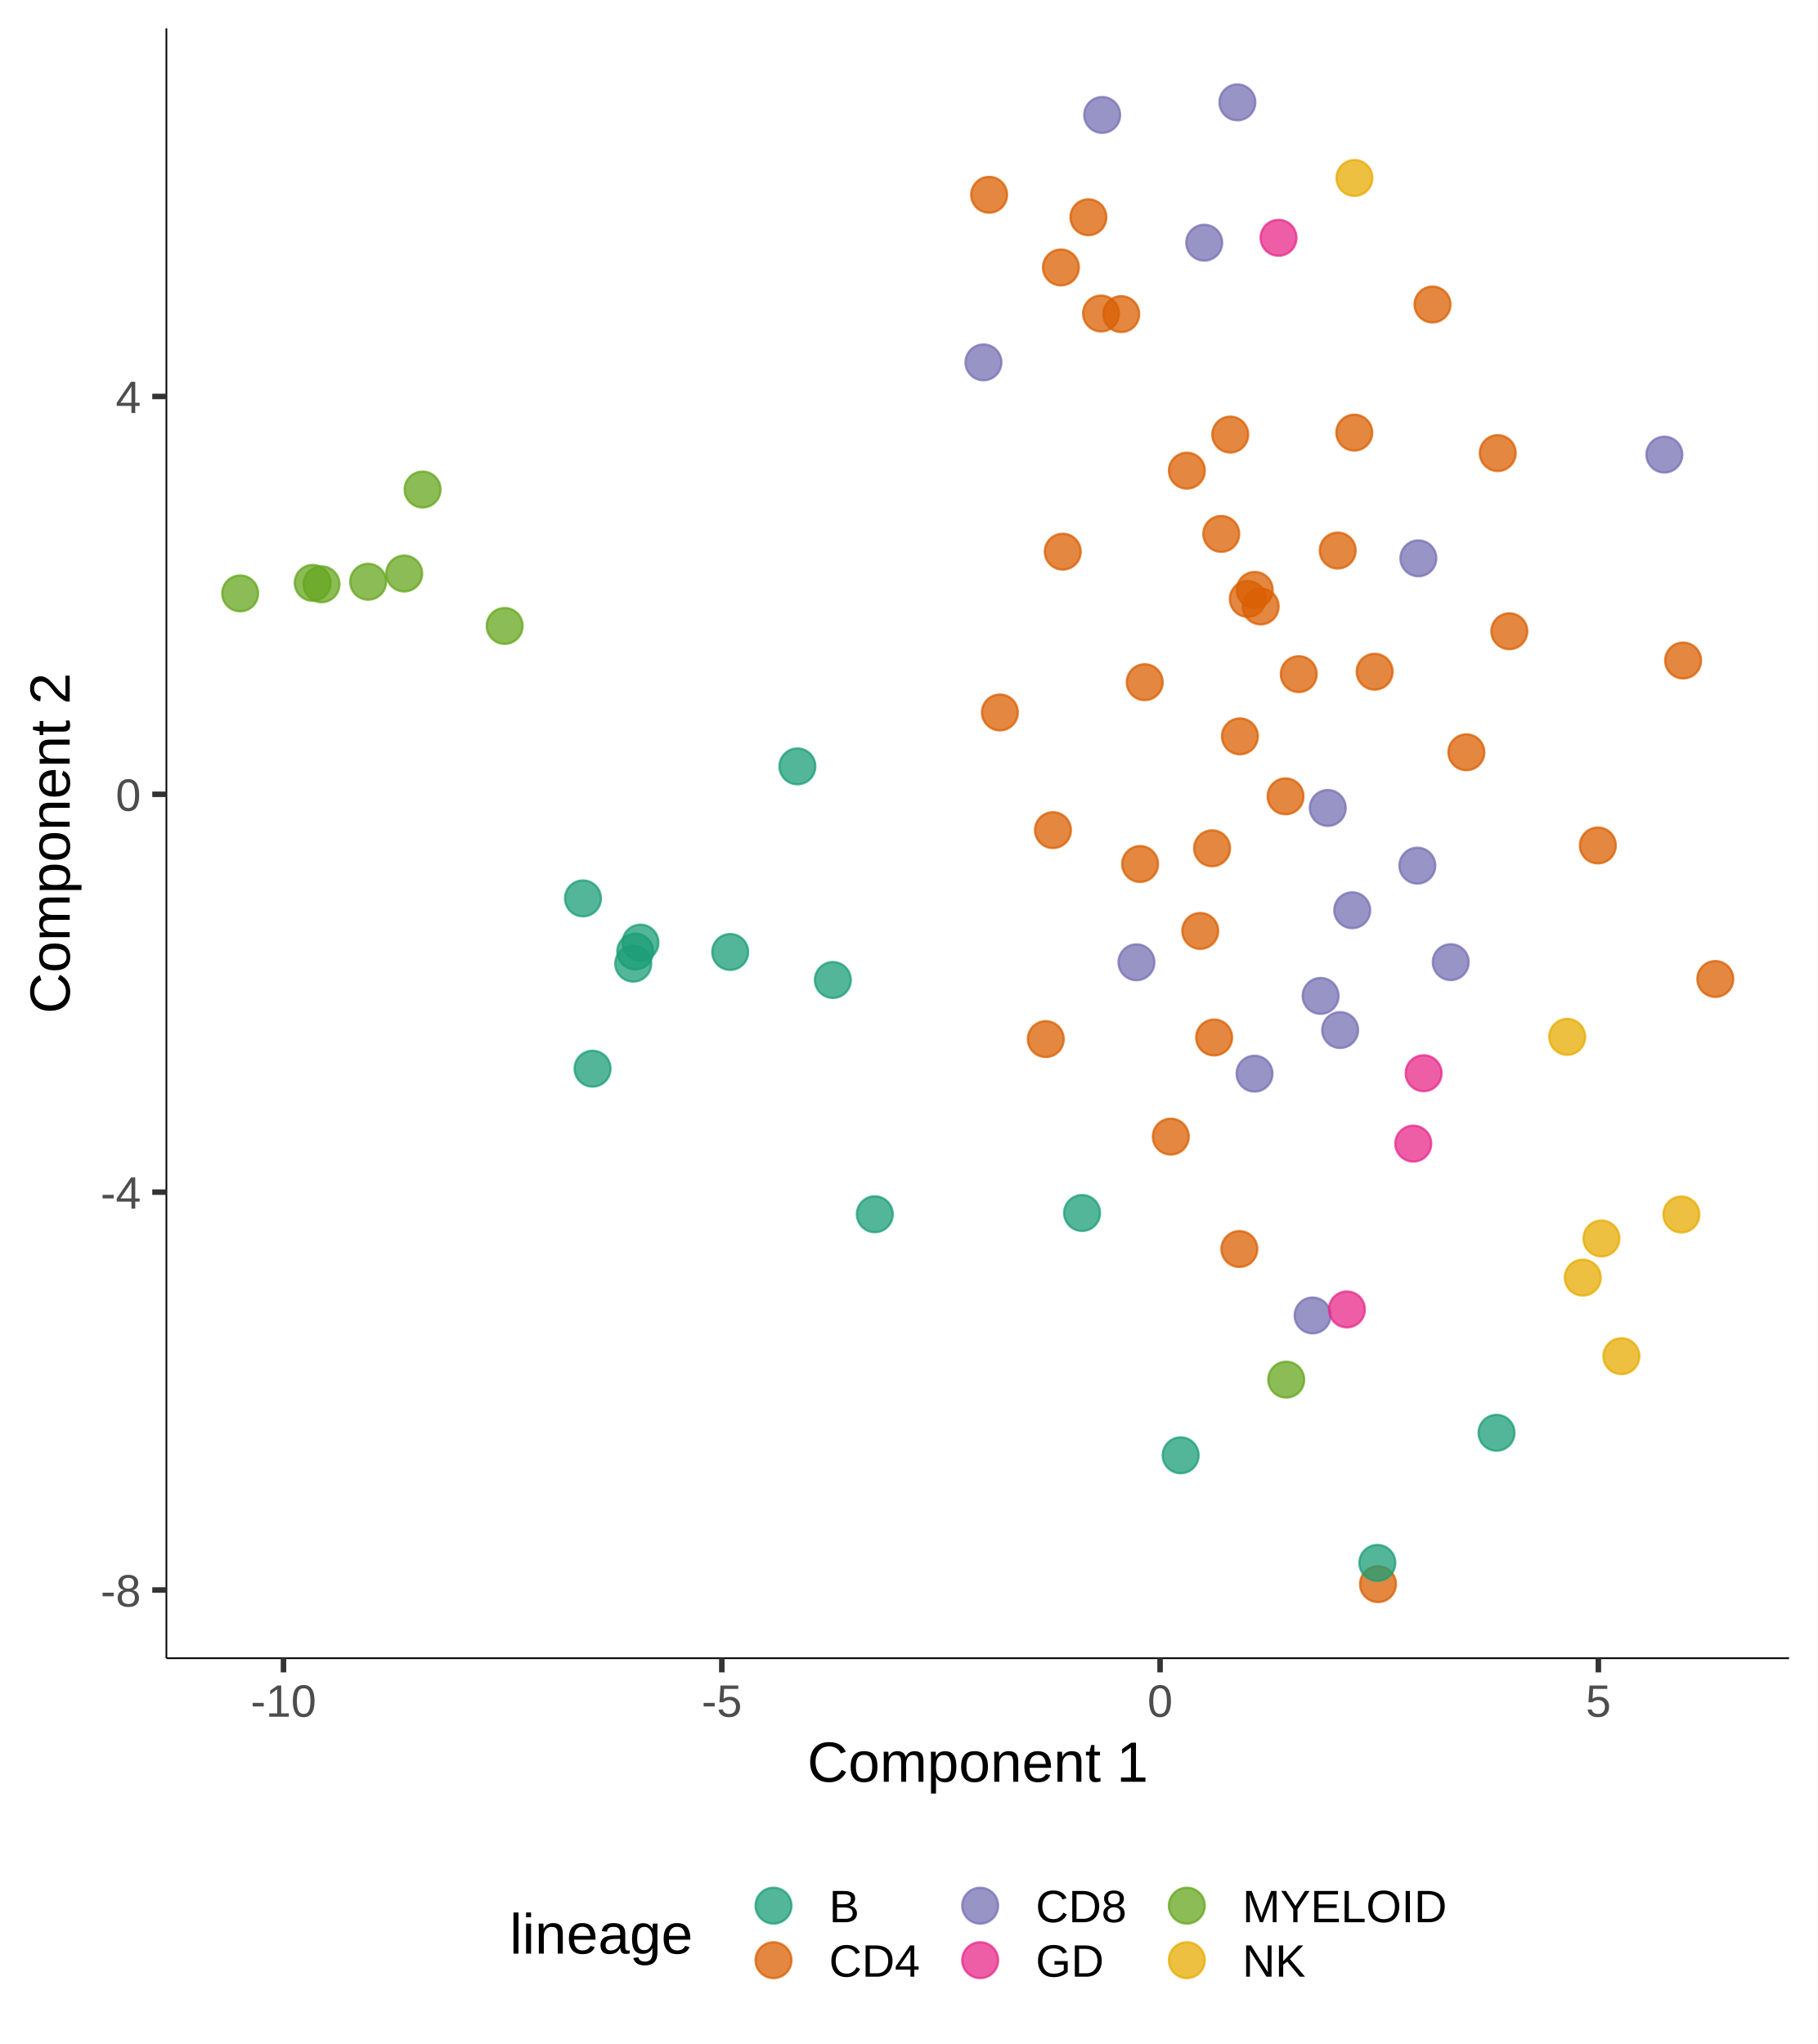
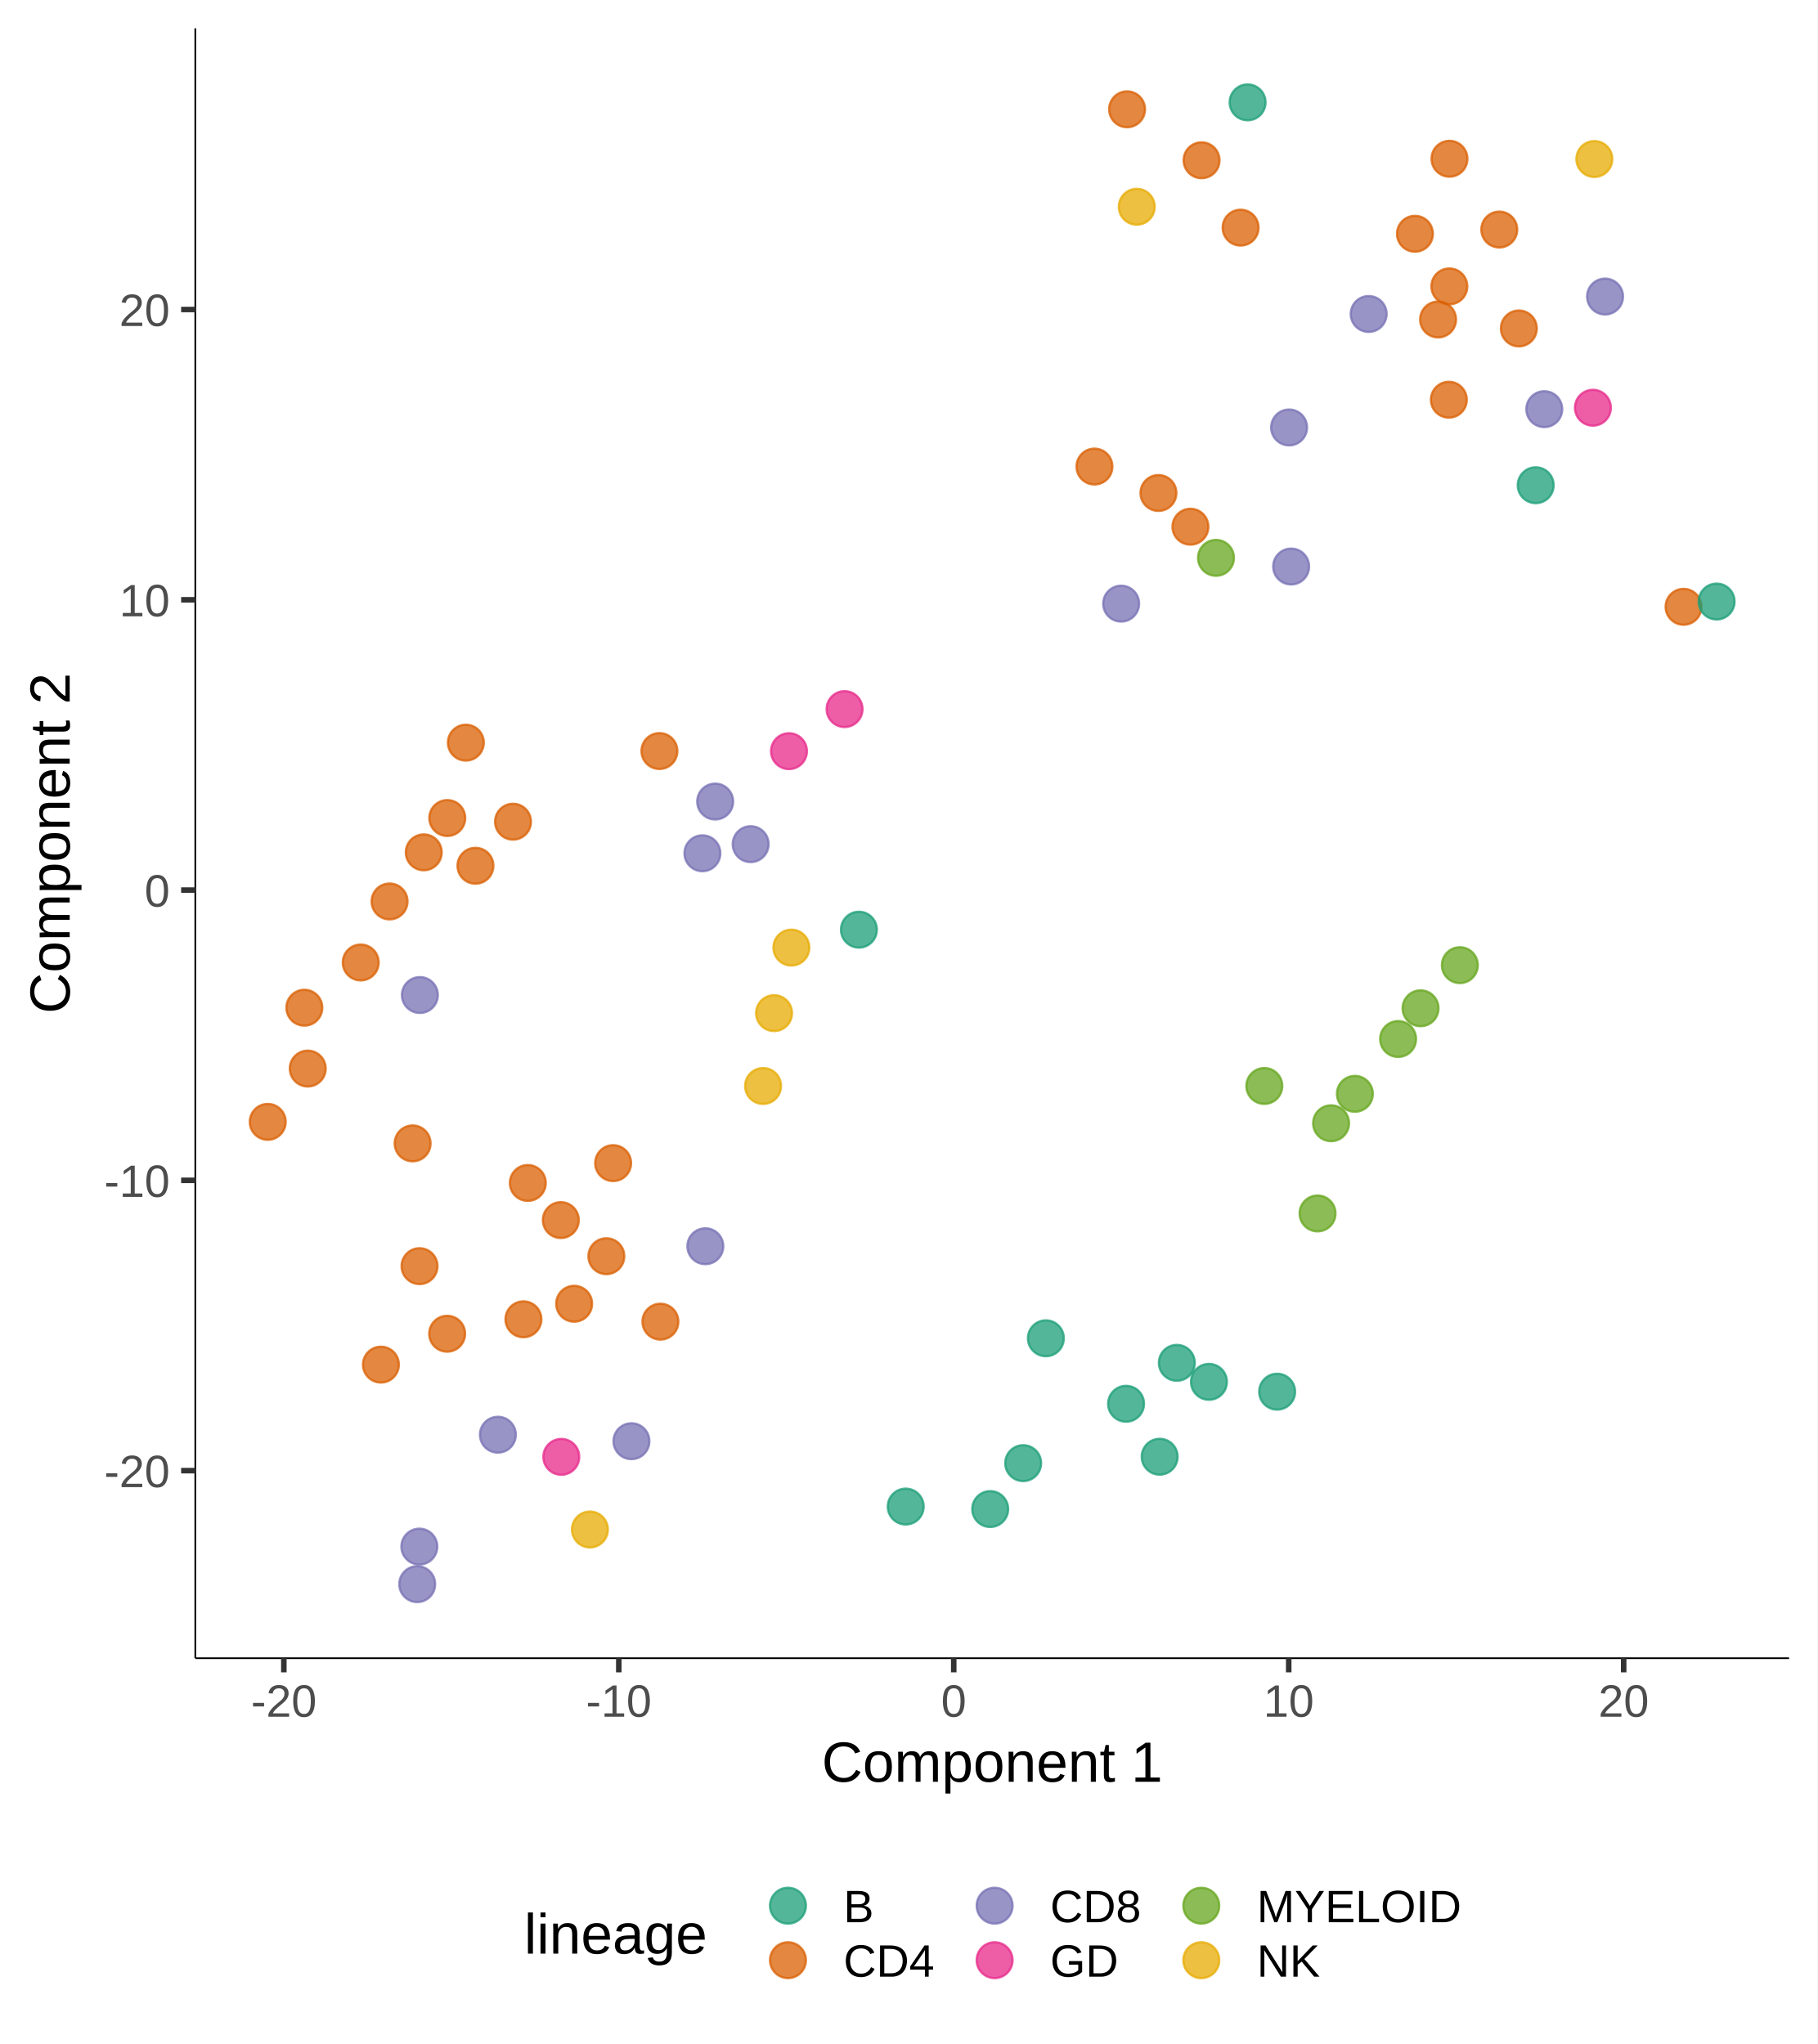
<svg xmlns="http://www.w3.org/2000/svg" class="svglite" width="576.00pt" height="648.00pt" viewBox="0 0 576.00 648.00">
  <defs>
    <style type="text/css">
    .svglite line, .svglite polyline, .svglite polygon, .svglite path, .svglite rect, .svglite circle {
      fill: none;
      stroke: #000000;
      stroke-linecap: round;
      stroke-linejoin: round;
      stroke-miterlimit: 10.00;
    }
  </style>
  </defs>
  <rect width="100%" height="100%" style="stroke: none; fill: #FFFFFF;" />
  <defs>
    <clipPath id="cpMC4wMHw1NzYuMDB8MC4wMHw2NDguMDA=">
      <rect x="0.00" y="0.00" width="576.00" height="648.00" />
    </clipPath>
  </defs>
  <g clip-path="url(#cpMC4wMHw1NzYuMDB8MC4wMHw2NDguMDA=)">
-     <rect x="0.00" y="0.00" width="576.00" height="648.00" style="stroke-width: 1.75; stroke: #FFFFFF; fill: #FFFFFF;" />
+     <rect x="0" y="0.00" width="576.00" height="648.00" style="stroke-width: 1.75; stroke: #FFFFFF; fill: #FFFFFF;" />
  </g>
  <defs>
-     <clipPath id="cpNTIuNzR8NTY3LjAzfDguOTd8NTI1Ljcw">
-       <rect x="52.74" y="8.97" width="514.30" height="516.73" />
+     <clipPath id="cpNjEuOTB8NTY3LjAzfDguOTd8NTI1Ljcw">
+       <rect x="61.90" y="8.97" width="505.14" height="516.73" />
    </clipPath>
  </defs>
-   <g clip-path="url(#cpNTIuNzR8NTY3LjAzfDguOTd8NTI1Ljcw)">
-     <rect x="52.74" y="8.97" width="514.30" height="516.73" style="stroke-width: 1.75; stroke: none; fill: #FFFFFF;" />
-     <circle cx="311.70" cy="114.88" r="5.69" style="stroke-width: 0.71; stroke: #7570B3; stroke-opacity: 0.75; fill: #7570B3; fill-opacity: 0.75;" />
-     <circle cx="428.58" cy="288.57" r="5.69" style="stroke-width: 0.71; stroke: #7570B3; stroke-opacity: 0.75; fill: #7570B3; fill-opacity: 0.75;" />
-     <circle cx="424.75" cy="326.55" r="5.69" style="stroke-width: 0.71; stroke: #7570B3; stroke-opacity: 0.75; fill: #7570B3; fill-opacity: 0.75;" />
-     <circle cx="418.56" cy="315.73" r="5.69" style="stroke-width: 0.71; stroke: #7570B3; stroke-opacity: 0.75; fill: #7570B3; fill-opacity: 0.75;" />
-     <circle cx="451.21" cy="340.24" r="5.69" style="stroke-width: 0.71; stroke: #E7298A; stroke-opacity: 0.75; fill: #E7298A; fill-opacity: 0.75;" />
-     <circle cx="395.48" cy="189.89" r="5.69" style="stroke-width: 0.71; stroke: #D95F02; stroke-opacity: 0.75; fill: #D95F02; fill-opacity: 0.75;" />
-     <circle cx="399.56" cy="192.26" r="5.69" style="stroke-width: 0.71; stroke: #D95F02; stroke-opacity: 0.75; fill: #D95F02; fill-opacity: 0.75;" />
-     <circle cx="397.68" cy="187.01" r="5.69" style="stroke-width: 0.71; stroke: #D95F02; stroke-opacity: 0.75; fill: #D95F02; fill-opacity: 0.75;" />
-     <circle cx="336.25" cy="84.79" r="5.69" style="stroke-width: 0.71; stroke: #D95F02; stroke-opacity: 0.75; fill: #D95F02; fill-opacity: 0.75;" />
-     <circle cx="355.37" cy="99.58" r="5.69" style="stroke-width: 0.71; stroke: #D95F02; stroke-opacity: 0.75; fill: #D95F02; fill-opacity: 0.75;" />
-     <circle cx="478.37" cy="200.12" r="5.69" style="stroke-width: 0.71; stroke: #D95F02; stroke-opacity: 0.75; fill: #D95F02; fill-opacity: 0.75;" />
-     <circle cx="316.91" cy="225.87" r="5.69" style="stroke-width: 0.71; stroke: #D95F02; stroke-opacity: 0.75; fill: #D95F02; fill-opacity: 0.75;" />
-     <circle cx="344.96" cy="68.87" r="5.69" style="stroke-width: 0.71; stroke: #D95F02; stroke-opacity: 0.75; fill: #D95F02; fill-opacity: 0.75;" />
-     <circle cx="411.63" cy="213.72" r="5.69" style="stroke-width: 0.71; stroke: #D95F02; stroke-opacity: 0.75; fill: #D95F02; fill-opacity: 0.75;" />
-     <circle cx="376.17" cy="149.21" r="5.69" style="stroke-width: 0.71; stroke: #D95F02; stroke-opacity: 0.75; fill: #D95F02; fill-opacity: 0.75;" />
-     <circle cx="501.65" cy="405.04" r="5.69" style="stroke-width: 0.71; stroke: #E6AB02; stroke-opacity: 0.75; fill: #E6AB02; fill-opacity: 0.75;" />
-     <circle cx="116.68" cy="184.43" r="5.69" style="stroke-width: 0.71; stroke: #66A61E; stroke-opacity: 0.75; fill: #66A61E; fill-opacity: 0.75;" />
-     <circle cx="133.94" cy="155.19" r="5.69" style="stroke-width: 0.71; stroke: #66A61E; stroke-opacity: 0.75; fill: #66A61E; fill-opacity: 0.75;" />
-     <circle cx="159.95" cy="198.44" r="5.69" style="stroke-width: 0.71; stroke: #66A61E; stroke-opacity: 0.75; fill: #66A61E; fill-opacity: 0.75;" />
-     <circle cx="349.33" cy="36.44" r="5.69" style="stroke-width: 0.71; stroke: #7570B3; stroke-opacity: 0.75; fill: #7570B3; fill-opacity: 0.75;" />
-     <circle cx="392.18" cy="32.45" r="5.69" style="stroke-width: 0.71; stroke: #7570B3; stroke-opacity: 0.75; fill: #7570B3; fill-opacity: 0.75;" />
-     <circle cx="381.67" cy="76.94" r="5.69" style="stroke-width: 0.71; stroke: #7570B3; stroke-opacity: 0.75; fill: #7570B3; fill-opacity: 0.75;" />
-     <circle cx="405.22" cy="75.39" r="5.69" style="stroke-width: 0.71; stroke: #E7298A; stroke-opacity: 0.75; fill: #E7298A; fill-opacity: 0.75;" />
-     <circle cx="348.96" cy="99.39" r="5.69" style="stroke-width: 0.71; stroke: #D95F02; stroke-opacity: 0.75; fill: #D95F02; fill-opacity: 0.75;" />
-     <circle cx="387.07" cy="169.26" r="5.69" style="stroke-width: 0.71; stroke: #D95F02; stroke-opacity: 0.75; fill: #D95F02; fill-opacity: 0.75;" />
-     <circle cx="533.45" cy="209.40" r="5.69" style="stroke-width: 0.71; stroke: #D95F02; stroke-opacity: 0.75; fill: #D95F02; fill-opacity: 0.75;" />
-     <circle cx="361.35" cy="273.91" r="5.69" style="stroke-width: 0.71; stroke: #D95F02; stroke-opacity: 0.75; fill: #D95F02; fill-opacity: 0.75;" />
-     <circle cx="407.45" cy="252.46" r="5.69" style="stroke-width: 0.71; stroke: #D95F02; stroke-opacity: 0.75; fill: #D95F02; fill-opacity: 0.75;" />
-     <circle cx="423.98" cy="174.54" r="5.69" style="stroke-width: 0.71; stroke: #D95F02; stroke-opacity: 0.75; fill: #D95F02; fill-opacity: 0.75;" />
-     <circle cx="384.16" cy="268.93" r="5.69" style="stroke-width: 0.71; stroke: #D95F02; stroke-opacity: 0.75; fill: #D95F02; fill-opacity: 0.75;" />
-     <circle cx="507.56" cy="392.63" r="5.69" style="stroke-width: 0.71; stroke: #E6AB02; stroke-opacity: 0.75; fill: #E6AB02; fill-opacity: 0.75;" />
-     <circle cx="513.89" cy="429.95" r="5.69" style="stroke-width: 0.71; stroke: #E6AB02; stroke-opacity: 0.75; fill: #E6AB02; fill-opacity: 0.75;" />
-     <circle cx="99.11" cy="184.79" r="5.69" style="stroke-width: 0.71; stroke: #66A61E; stroke-opacity: 0.75; fill: #66A61E; fill-opacity: 0.75;" />
-     <circle cx="128.11" cy="181.82" r="5.69" style="stroke-width: 0.71; stroke: #66A61E; stroke-opacity: 0.75; fill: #66A61E; fill-opacity: 0.75;" />
-     <circle cx="360.19" cy="305.07" r="5.69" style="stroke-width: 0.71; stroke: #7570B3; stroke-opacity: 0.75; fill: #7570B3; fill-opacity: 0.75;" />
-     <circle cx="420.83" cy="256.14" r="5.69" style="stroke-width: 0.71; stroke: #7570B3; stroke-opacity: 0.75; fill: #7570B3; fill-opacity: 0.75;" />
-     <circle cx="416.02" cy="417.03" r="5.69" style="stroke-width: 0.71; stroke: #7570B3; stroke-opacity: 0.75; fill: #7570B3; fill-opacity: 0.75;" />
-     <circle cx="449.54" cy="177.00" r="5.69" style="stroke-width: 0.71; stroke: #7570B3; stroke-opacity: 0.75; fill: #7570B3; fill-opacity: 0.75;" />
-     <circle cx="426.89" cy="415.12" r="5.69" style="stroke-width: 0.71; stroke: #E7298A; stroke-opacity: 0.75; fill: #E7298A; fill-opacity: 0.75;" />
-     <circle cx="454.02" cy="96.54" r="5.69" style="stroke-width: 0.71; stroke: #D95F02; stroke-opacity: 0.75; fill: #D95F02; fill-opacity: 0.75;" />
-     <circle cx="380.41" cy="295.13" r="5.69" style="stroke-width: 0.71; stroke: #D95F02; stroke-opacity: 0.75; fill: #D95F02; fill-opacity: 0.75;" />
-     <circle cx="543.66" cy="310.36" r="5.69" style="stroke-width: 0.71; stroke: #D95F02; stroke-opacity: 0.75; fill: #D95F02; fill-opacity: 0.75;" />
-     <circle cx="384.81" cy="328.91" r="5.69" style="stroke-width: 0.71; stroke: #D95F02; stroke-opacity: 0.75; fill: #D95F02; fill-opacity: 0.75;" />
-     <circle cx="392.98" cy="233.44" r="5.69" style="stroke-width: 0.71; stroke: #D95F02; stroke-opacity: 0.75; fill: #D95F02; fill-opacity: 0.75;" />
-     <circle cx="464.76" cy="238.49" r="5.69" style="stroke-width: 0.71; stroke: #D95F02; stroke-opacity: 0.75; fill: #D95F02; fill-opacity: 0.75;" />
-     <circle cx="474.70" cy="143.64" r="5.69" style="stroke-width: 0.71; stroke: #D95F02; stroke-opacity: 0.75; fill: #D95F02; fill-opacity: 0.75;" />
-     <circle cx="436.75" cy="502.21" r="5.69" style="stroke-width: 0.71; stroke: #D95F02; stroke-opacity: 0.75; fill: #D95F02; fill-opacity: 0.75;" />
-     <circle cx="429.28" cy="56.42" r="5.69" style="stroke-width: 0.71; stroke: #E6AB02; stroke-opacity: 0.75; fill: #E6AB02; fill-opacity: 0.75;" />
-     <circle cx="101.90" cy="185.23" r="5.69" style="stroke-width: 0.71; stroke: #66A61E; stroke-opacity: 0.75; fill: #66A61E; fill-opacity: 0.75;" />
-     <circle cx="527.51" cy="144.12" r="5.69" style="stroke-width: 0.71; stroke: #7570B3; stroke-opacity: 0.75; fill: #7570B3; fill-opacity: 0.75;" />
-     <circle cx="449.22" cy="274.43" r="5.69" style="stroke-width: 0.71; stroke: #7570B3; stroke-opacity: 0.75; fill: #7570B3; fill-opacity: 0.75;" />
-     <circle cx="459.80" cy="305.03" r="5.69" style="stroke-width: 0.71; stroke: #7570B3; stroke-opacity: 0.75; fill: #7570B3; fill-opacity: 0.75;" />
-     <circle cx="397.62" cy="340.38" r="5.69" style="stroke-width: 0.71; stroke: #7570B3; stroke-opacity: 0.75; fill: #7570B3; fill-opacity: 0.75;" />
-     <circle cx="447.93" cy="362.55" r="5.69" style="stroke-width: 0.71; stroke: #E7298A; stroke-opacity: 0.75; fill: #E7298A; fill-opacity: 0.75;" />
-     <circle cx="371.07" cy="360.34" r="5.69" style="stroke-width: 0.71; stroke: #D95F02; stroke-opacity: 0.75; fill: #D95F02; fill-opacity: 0.75;" />
-     <circle cx="389.92" cy="137.77" r="5.69" style="stroke-width: 0.71; stroke: #D95F02; stroke-opacity: 0.75; fill: #D95F02; fill-opacity: 0.75;" />
-     <circle cx="435.69" cy="212.95" r="5.69" style="stroke-width: 0.71; stroke: #D95F02; stroke-opacity: 0.75; fill: #D95F02; fill-opacity: 0.75;" />
-     <circle cx="333.73" cy="263.17" r="5.69" style="stroke-width: 0.71; stroke: #D95F02; stroke-opacity: 0.75; fill: #D95F02; fill-opacity: 0.75;" />
-     <circle cx="506.43" cy="268.03" r="5.69" style="stroke-width: 0.71; stroke: #D95F02; stroke-opacity: 0.75; fill: #D95F02; fill-opacity: 0.75;" />
-     <circle cx="392.81" cy="395.97" r="5.69" style="stroke-width: 0.71; stroke: #D95F02; stroke-opacity: 0.75; fill: #D95F02; fill-opacity: 0.75;" />
-     <circle cx="336.83" cy="174.89" r="5.69" style="stroke-width: 0.71; stroke: #D95F02; stroke-opacity: 0.75; fill: #D95F02; fill-opacity: 0.75;" />
-     <circle cx="532.90" cy="385.03" r="5.69" style="stroke-width: 0.71; stroke: #E6AB02; stroke-opacity: 0.75; fill: #E6AB02; fill-opacity: 0.75;" />
-     <circle cx="76.12" cy="188.12" r="5.69" style="stroke-width: 0.71; stroke: #66A61E; stroke-opacity: 0.75; fill: #66A61E; fill-opacity: 0.75;" />
-     <circle cx="407.66" cy="437.38" r="5.69" style="stroke-width: 0.71; stroke: #66A61E; stroke-opacity: 0.75; fill: #66A61E; fill-opacity: 0.75;" />
-     <circle cx="496.72" cy="328.71" r="5.69" style="stroke-width: 0.71; stroke: #E6AB02; stroke-opacity: 0.75; fill: #E6AB02; fill-opacity: 0.75;" />
-     <circle cx="202.99" cy="298.83" r="5.69" style="stroke-width: 0.71; stroke: #1B9E77; stroke-opacity: 0.75; fill: #1B9E77; fill-opacity: 0.75;" />
-     <circle cx="201.33" cy="301.66" r="5.69" style="stroke-width: 0.71; stroke: #1B9E77; stroke-opacity: 0.75; fill: #1B9E77; fill-opacity: 0.75;" />
-     <circle cx="231.43" cy="301.80" r="5.69" style="stroke-width: 0.71; stroke: #1B9E77; stroke-opacity: 0.75; fill: #1B9E77; fill-opacity: 0.75;" />
-     <circle cx="474.32" cy="454.23" r="5.69" style="stroke-width: 0.71; stroke: #1B9E77; stroke-opacity: 0.75; fill: #1B9E77; fill-opacity: 0.75;" />
-     <circle cx="263.97" cy="310.68" r="5.69" style="stroke-width: 0.71; stroke: #1B9E77; stroke-opacity: 0.75; fill: #1B9E77; fill-opacity: 0.75;" />
-     <circle cx="200.70" cy="305.50" r="5.69" style="stroke-width: 0.71; stroke: #1B9E77; stroke-opacity: 0.75; fill: #1B9E77; fill-opacity: 0.75;" />
-     <circle cx="184.77" cy="284.81" r="5.69" style="stroke-width: 0.71; stroke: #1B9E77; stroke-opacity: 0.75; fill: #1B9E77; fill-opacity: 0.75;" />
-     <circle cx="374.20" cy="461.37" r="5.69" style="stroke-width: 0.71; stroke: #1B9E77; stroke-opacity: 0.75; fill: #1B9E77; fill-opacity: 0.75;" />
-     <circle cx="187.81" cy="338.80" r="5.69" style="stroke-width: 0.71; stroke: #1B9E77; stroke-opacity: 0.75; fill: #1B9E77; fill-opacity: 0.75;" />
-     <circle cx="277.27" cy="384.95" r="5.69" style="stroke-width: 0.71; stroke: #1B9E77; stroke-opacity: 0.75; fill: #1B9E77; fill-opacity: 0.75;" />
-     <circle cx="342.96" cy="384.55" r="5.69" style="stroke-width: 0.71; stroke: #1B9E77; stroke-opacity: 0.75; fill: #1B9E77; fill-opacity: 0.75;" />
-     <circle cx="436.54" cy="495.47" r="5.69" style="stroke-width: 0.71; stroke: #1B9E77; stroke-opacity: 0.75; fill: #1B9E77; fill-opacity: 0.75;" />
-     <circle cx="252.73" cy="242.96" r="5.69" style="stroke-width: 0.71; stroke: #1B9E77; stroke-opacity: 0.75; fill: #1B9E77; fill-opacity: 0.75;" />
-     <circle cx="331.45" cy="329.42" r="5.69" style="stroke-width: 0.71; stroke: #D95F02; stroke-opacity: 0.75; fill: #D95F02; fill-opacity: 0.75;" />
-     <circle cx="313.50" cy="61.75" r="5.69" style="stroke-width: 0.71; stroke: #D95F02; stroke-opacity: 0.75; fill: #D95F02; fill-opacity: 0.75;" />
-     <circle cx="429.23" cy="137.15" r="5.69" style="stroke-width: 0.71; stroke: #D95F02; stroke-opacity: 0.75; fill: #D95F02; fill-opacity: 0.75;" />
-     <circle cx="362.81" cy="216.27" r="5.69" style="stroke-width: 0.71; stroke: #D95F02; stroke-opacity: 0.75; fill: #D95F02; fill-opacity: 0.75;" />
+   <g clip-path="url(#cpNjEuOTB8NTY3LjAzfDguOTd8NTI1Ljcw)">
+     <rect x="61.90" y="8.97" width="505.14" height="516.73" style="stroke-width: 1.75; stroke: none; fill: #FFFFFF;" />
+     <circle cx="133.08" cy="315.45" r="5.69" style="stroke-width: 0.71; stroke: #7570B3; stroke-opacity: 0.75; fill: #7570B3; fill-opacity: 0.75;" />
+     <circle cx="226.67" cy="254.11" r="5.69" style="stroke-width: 0.71; stroke: #7570B3; stroke-opacity: 0.75; fill: #7570B3; fill-opacity: 0.75;" />
+     <circle cx="237.92" cy="267.62" r="5.69" style="stroke-width: 0.71; stroke: #7570B3; stroke-opacity: 0.75; fill: #7570B3; fill-opacity: 0.75;" />
+     <circle cx="222.62" cy="270.51" r="5.69" style="stroke-width: 0.71; stroke: #7570B3; stroke-opacity: 0.75; fill: #7570B3; fill-opacity: 0.75;" />
+     <circle cx="250.06" cy="238.14" r="5.69" style="stroke-width: 0.71; stroke: #E7298A; stroke-opacity: 0.75; fill: #E7298A; fill-opacity: 0.75;" />
+     <circle cx="134.31" cy="270.21" r="5.69" style="stroke-width: 0.71; stroke: #D95F02; stroke-opacity: 0.75; fill: #D95F02; fill-opacity: 0.75;" />
+     <circle cx="141.76" cy="259.33" r="5.69" style="stroke-width: 0.71; stroke: #D95F02; stroke-opacity: 0.75; fill: #D95F02; fill-opacity: 0.75;" />
+     <circle cx="150.69" cy="274.47" r="5.69" style="stroke-width: 0.71; stroke: #D95F02; stroke-opacity: 0.75; fill: #D95F02; fill-opacity: 0.75;" />
+     <circle cx="97.54" cy="338.76" r="5.69" style="stroke-width: 0.71; stroke: #D95F02; stroke-opacity: 0.75; fill: #D95F02; fill-opacity: 0.75;" />
+     <circle cx="114.33" cy="305.13" r="5.69" style="stroke-width: 0.71; stroke: #D95F02; stroke-opacity: 0.75; fill: #D95F02; fill-opacity: 0.75;" />
+     <circle cx="147.65" cy="235.44" r="5.69" style="stroke-width: 0.71; stroke: #D95F02; stroke-opacity: 0.75; fill: #D95F02; fill-opacity: 0.75;" />
+     <circle cx="209.00" cy="238.10" r="5.69" style="stroke-width: 0.71; stroke: #D95F02; stroke-opacity: 0.75; fill: #D95F02; fill-opacity: 0.75;" />
+     <circle cx="96.46" cy="319.47" r="5.69" style="stroke-width: 0.71; stroke: #D95F02; stroke-opacity: 0.75; fill: #D95F02; fill-opacity: 0.75;" />
+     <circle cx="162.60" cy="260.50" r="5.69" style="stroke-width: 0.71; stroke: #D95F02; stroke-opacity: 0.75; fill: #D95F02; fill-opacity: 0.75;" />
+     <circle cx="123.47" cy="285.78" r="5.69" style="stroke-width: 0.71; stroke: #D95F02; stroke-opacity: 0.75; fill: #D95F02; fill-opacity: 0.75;" />
+     <circle cx="250.82" cy="300.41" r="5.69" style="stroke-width: 0.71; stroke: #E6AB02; stroke-opacity: 0.75; fill: #E6AB02; fill-opacity: 0.75;" />
+     <circle cx="429.42" cy="346.77" r="5.69" style="stroke-width: 0.71; stroke: #66A61E; stroke-opacity: 0.75; fill: #66A61E; fill-opacity: 0.75;" />
+     <circle cx="400.72" cy="344.28" r="5.69" style="stroke-width: 0.71; stroke: #66A61E; stroke-opacity: 0.75; fill: #66A61E; fill-opacity: 0.75;" />
+     <circle cx="417.59" cy="384.69" r="5.69" style="stroke-width: 0.71; stroke: #66A61E; stroke-opacity: 0.75; fill: #66A61E; fill-opacity: 0.75;" />
+     <circle cx="132.91" cy="490.31" r="5.69" style="stroke-width: 0.71; stroke: #7570B3; stroke-opacity: 0.75; fill: #7570B3; fill-opacity: 0.75;" />
+     <circle cx="200.13" cy="456.90" r="5.69" style="stroke-width: 0.71; stroke: #7570B3; stroke-opacity: 0.75; fill: #7570B3; fill-opacity: 0.75;" />
+     <circle cx="132.23" cy="502.21" r="5.69" style="stroke-width: 0.71; stroke: #7570B3; stroke-opacity: 0.75; fill: #7570B3; fill-opacity: 0.75;" />
+     <circle cx="177.90" cy="461.86" r="5.69" style="stroke-width: 0.71; stroke: #E7298A; stroke-opacity: 0.75; fill: #E7298A; fill-opacity: 0.75;" />
+     <circle cx="141.72" cy="422.83" r="5.69" style="stroke-width: 0.71; stroke: #D95F02; stroke-opacity: 0.75; fill: #D95F02; fill-opacity: 0.75;" />
+     <circle cx="165.90" cy="418.25" r="5.69" style="stroke-width: 0.71; stroke: #D95F02; stroke-opacity: 0.75; fill: #D95F02; fill-opacity: 0.75;" />
+     <circle cx="194.33" cy="368.74" r="5.69" style="stroke-width: 0.71; stroke: #D95F02; stroke-opacity: 0.75; fill: #D95F02; fill-opacity: 0.75;" />
+     <circle cx="167.29" cy="375.03" r="5.69" style="stroke-width: 0.71; stroke: #D95F02; stroke-opacity: 0.75; fill: #D95F02; fill-opacity: 0.75;" />
+     <circle cx="192.18" cy="398.25" r="5.69" style="stroke-width: 0.71; stroke: #D95F02; stroke-opacity: 0.75; fill: #D95F02; fill-opacity: 0.75;" />
+     <circle cx="181.97" cy="413.32" r="5.69" style="stroke-width: 0.71; stroke: #D95F02; stroke-opacity: 0.75; fill: #D95F02; fill-opacity: 0.75;" />
+     <circle cx="177.75" cy="386.80" r="5.69" style="stroke-width: 0.71; stroke: #D95F02; stroke-opacity: 0.75; fill: #D95F02; fill-opacity: 0.75;" />
+     <circle cx="245.34" cy="321.19" r="5.69" style="stroke-width: 0.71; stroke: #E6AB02; stroke-opacity: 0.75; fill: #E6AB02; fill-opacity: 0.75;" />
+     <circle cx="241.85" cy="344.29" r="5.69" style="stroke-width: 0.71; stroke: #E6AB02; stroke-opacity: 0.75; fill: #E6AB02; fill-opacity: 0.75;" />
+     <circle cx="443.12" cy="329.39" r="5.69" style="stroke-width: 0.71; stroke: #66A61E; stroke-opacity: 0.75; fill: #66A61E; fill-opacity: 0.75;" />
+     <circle cx="421.88" cy="356.10" r="5.69" style="stroke-width: 0.71; stroke: #66A61E; stroke-opacity: 0.75; fill: #66A61E; fill-opacity: 0.75;" />
+     <circle cx="433.79" cy="99.54" r="5.69" style="stroke-width: 0.71; stroke: #7570B3; stroke-opacity: 0.75; fill: #7570B3; fill-opacity: 0.75;" />
+     <circle cx="508.71" cy="94.01" r="5.69" style="stroke-width: 0.71; stroke: #7570B3; stroke-opacity: 0.75; fill: #7570B3; fill-opacity: 0.75;" />
+     <circle cx="489.45" cy="129.71" r="5.69" style="stroke-width: 0.71; stroke: #7570B3; stroke-opacity: 0.75; fill: #7570B3; fill-opacity: 0.75;" />
+     <circle cx="408.57" cy="135.51" r="5.69" style="stroke-width: 0.71; stroke: #7570B3; stroke-opacity: 0.75; fill: #7570B3; fill-opacity: 0.75;" />
+     <circle cx="504.86" cy="129.26" r="5.69" style="stroke-width: 0.71; stroke: #E7298A; stroke-opacity: 0.75; fill: #E7298A; fill-opacity: 0.75;" />
+     <circle cx="459.40" cy="50.33" r="5.69" style="stroke-width: 0.71; stroke: #D95F02; stroke-opacity: 0.75; fill: #D95F02; fill-opacity: 0.75;" />
+     <circle cx="459.36" cy="90.79" r="5.69" style="stroke-width: 0.71; stroke: #D95F02; stroke-opacity: 0.75; fill: #D95F02; fill-opacity: 0.75;" />
+     <circle cx="459.20" cy="126.72" r="5.69" style="stroke-width: 0.71; stroke: #D95F02; stroke-opacity: 0.75; fill: #D95F02; fill-opacity: 0.75;" />
+     <circle cx="455.79" cy="101.28" r="5.69" style="stroke-width: 0.71; stroke: #D95F02; stroke-opacity: 0.75; fill: #D95F02; fill-opacity: 0.75;" />
+     <circle cx="481.39" cy="104.12" r="5.69" style="stroke-width: 0.71; stroke: #D95F02; stroke-opacity: 0.75; fill: #D95F02; fill-opacity: 0.75;" />
+     <circle cx="448.46" cy="74.11" r="5.69" style="stroke-width: 0.71; stroke: #D95F02; stroke-opacity: 0.75; fill: #D95F02; fill-opacity: 0.75;" />
+     <circle cx="475.19" cy="72.77" r="5.69" style="stroke-width: 0.71; stroke: #D95F02; stroke-opacity: 0.75; fill: #D95F02; fill-opacity: 0.75;" />
+     <circle cx="533.59" cy="192.37" r="5.69" style="stroke-width: 0.71; stroke: #D95F02; stroke-opacity: 0.75; fill: #D95F02; fill-opacity: 0.75;" />
+     <circle cx="505.32" cy="50.41" r="5.69" style="stroke-width: 0.71; stroke: #E6AB02; stroke-opacity: 0.75; fill: #E6AB02; fill-opacity: 0.75;" />
+     <circle cx="450.24" cy="319.65" r="5.69" style="stroke-width: 0.71; stroke: #66A61E; stroke-opacity: 0.75; fill: #66A61E; fill-opacity: 0.75;" />
+     <circle cx="157.80" cy="454.84" r="5.69" style="stroke-width: 0.71; stroke: #7570B3; stroke-opacity: 0.75; fill: #7570B3; fill-opacity: 0.75;" />
+     <circle cx="223.55" cy="395.09" r="5.69" style="stroke-width: 0.71; stroke: #7570B3; stroke-opacity: 0.75; fill: #7570B3; fill-opacity: 0.75;" />
+     <circle cx="355.34" cy="191.37" r="5.69" style="stroke-width: 0.71; stroke: #7570B3; stroke-opacity: 0.75; fill: #7570B3; fill-opacity: 0.75;" />
+     <circle cx="409.22" cy="179.60" r="5.69" style="stroke-width: 0.71; stroke: #7570B3; stroke-opacity: 0.75; fill: #7570B3; fill-opacity: 0.75;" />
+     <circle cx="267.68" cy="224.80" r="5.69" style="stroke-width: 0.71; stroke: #E7298A; stroke-opacity: 0.75; fill: #E7298A; fill-opacity: 0.75;" />
+     <circle cx="367.16" cy="156.29" r="5.69" style="stroke-width: 0.71; stroke: #D95F02; stroke-opacity: 0.75; fill: #D95F02; fill-opacity: 0.75;" />
+     <circle cx="120.73" cy="432.62" r="5.69" style="stroke-width: 0.71; stroke: #D95F02; stroke-opacity: 0.75; fill: #D95F02; fill-opacity: 0.75;" />
+     <circle cx="209.31" cy="419.00" r="5.69" style="stroke-width: 0.71; stroke: #D95F02; stroke-opacity: 0.75; fill: #D95F02; fill-opacity: 0.75;" />
+     <circle cx="130.78" cy="362.48" r="5.69" style="stroke-width: 0.71; stroke: #D95F02; stroke-opacity: 0.75; fill: #D95F02; fill-opacity: 0.75;" />
+     <circle cx="346.88" cy="147.91" r="5.69" style="stroke-width: 0.71; stroke: #D95F02; stroke-opacity: 0.75; fill: #D95F02; fill-opacity: 0.75;" />
+     <circle cx="377.30" cy="166.98" r="5.69" style="stroke-width: 0.71; stroke: #D95F02; stroke-opacity: 0.75; fill: #D95F02; fill-opacity: 0.75;" />
+     <circle cx="84.86" cy="355.66" r="5.69" style="stroke-width: 0.71; stroke: #D95F02; stroke-opacity: 0.75; fill: #D95F02; fill-opacity: 0.75;" />
+     <circle cx="186.97" cy="484.89" r="5.69" style="stroke-width: 0.71; stroke: #E6AB02; stroke-opacity: 0.75; fill: #E6AB02; fill-opacity: 0.75;" />
+     <circle cx="462.69" cy="305.98" r="5.69" style="stroke-width: 0.71; stroke: #66A61E; stroke-opacity: 0.75; fill: #66A61E; fill-opacity: 0.75;" />
+     <circle cx="385.40" cy="176.85" r="5.69" style="stroke-width: 0.71; stroke: #66A61E; stroke-opacity: 0.75; fill: #66A61E; fill-opacity: 0.75;" />
+     <circle cx="360.29" cy="65.55" r="5.69" style="stroke-width: 0.71; stroke: #E6AB02; stroke-opacity: 0.75; fill: #E6AB02; fill-opacity: 0.75;" />
+     <circle cx="383.17" cy="438.08" r="5.69" style="stroke-width: 0.71; stroke: #1B9E77; stroke-opacity: 0.75; fill: #1B9E77; fill-opacity: 0.75;" />
+     <circle cx="372.99" cy="432.05" r="5.69" style="stroke-width: 0.71; stroke: #1B9E77; stroke-opacity: 0.75; fill: #1B9E77; fill-opacity: 0.75;" />
+     <circle cx="404.78" cy="441.20" r="5.69" style="stroke-width: 0.71; stroke: #1B9E77; stroke-opacity: 0.75; fill: #1B9E77; fill-opacity: 0.75;" />
+     <circle cx="272.23" cy="294.73" r="5.69" style="stroke-width: 0.71; stroke: #1B9E77; stroke-opacity: 0.75; fill: #1B9E77; fill-opacity: 0.75;" />
+     <circle cx="331.48" cy="424.27" r="5.69" style="stroke-width: 0.71; stroke: #1B9E77; stroke-opacity: 0.75; fill: #1B9E77; fill-opacity: 0.75;" />
+     <circle cx="356.90" cy="445.03" r="5.69" style="stroke-width: 0.71; stroke: #1B9E77; stroke-opacity: 0.75; fill: #1B9E77; fill-opacity: 0.75;" />
+     <circle cx="367.55" cy="461.82" r="5.69" style="stroke-width: 0.71; stroke: #1B9E77; stroke-opacity: 0.75; fill: #1B9E77; fill-opacity: 0.75;" />
+     <circle cx="486.73" cy="153.83" r="5.69" style="stroke-width: 0.71; stroke: #1B9E77; stroke-opacity: 0.75; fill: #1B9E77; fill-opacity: 0.75;" />
+     <circle cx="313.84" cy="478.41" r="5.69" style="stroke-width: 0.71; stroke: #1B9E77; stroke-opacity: 0.75; fill: #1B9E77; fill-opacity: 0.75;" />
+     <circle cx="324.29" cy="463.85" r="5.69" style="stroke-width: 0.71; stroke: #1B9E77; stroke-opacity: 0.75; fill: #1B9E77; fill-opacity: 0.75;" />
+     <circle cx="287.06" cy="477.62" r="5.69" style="stroke-width: 0.71; stroke: #1B9E77; stroke-opacity: 0.75; fill: #1B9E77; fill-opacity: 0.75;" />
+     <circle cx="544.07" cy="190.70" r="5.69" style="stroke-width: 0.71; stroke: #1B9E77; stroke-opacity: 0.75; fill: #1B9E77; fill-opacity: 0.75;" />
+     <circle cx="395.42" cy="32.45" r="5.69" style="stroke-width: 0.71; stroke: #1B9E77; stroke-opacity: 0.75; fill: #1B9E77; fill-opacity: 0.75;" />
+     <circle cx="393.20" cy="72.17" r="5.69" style="stroke-width: 0.71; stroke: #D95F02; stroke-opacity: 0.75; fill: #D95F02; fill-opacity: 0.75;" />
+     <circle cx="132.97" cy="401.40" r="5.69" style="stroke-width: 0.71; stroke: #D95F02; stroke-opacity: 0.75; fill: #D95F02; fill-opacity: 0.75;" />
+     <circle cx="357.22" cy="34.65" r="5.69" style="stroke-width: 0.71; stroke: #D95F02; stroke-opacity: 0.75; fill: #D95F02; fill-opacity: 0.75;" />
+     <circle cx="380.83" cy="50.81" r="5.69" style="stroke-width: 0.71; stroke: #D95F02; stroke-opacity: 0.75; fill: #D95F02; fill-opacity: 0.75;" />
  </g>
  <g clip-path="url(#cpMC4wMHw1NzYuMDB8MC4wMHw2NDguMDA=)">
-     <polyline points="52.74,525.70 52.74,8.97 " style="stroke-width: 0.53; stroke-linecap: butt;" />
-     <text x="44.67" y="509.32" text-anchor="end" style="font-size: 14.40px; fill: #4D4D4D; font-family: Arimo;" textLength="14.35px" lengthAdjust="spacingAndGlyphs">-8</text>
-     <text x="44.67" y="383.19" text-anchor="end" style="font-size: 14.40px; fill: #4D4D4D; font-family: Arimo;" textLength="14.35px" lengthAdjust="spacingAndGlyphs">-4</text>
-     <text x="44.67" y="257.06" text-anchor="end" style="font-size: 14.40px; fill: #4D4D4D; font-family: Arimo;" textLength="9.16px" lengthAdjust="spacingAndGlyphs">0</text>
-     <text x="44.67" y="130.93" text-anchor="end" style="font-size: 14.40px; fill: #4D4D4D; font-family: Arimo;" textLength="9.16px" lengthAdjust="spacingAndGlyphs">4</text>
-     <polyline points="48.26,504.07 52.74,504.07 " style="stroke-width: 1.75; stroke: #333333; stroke-linecap: butt;" />
-     <polyline points="48.26,377.94 52.74,377.94 " style="stroke-width: 1.75; stroke: #333333; stroke-linecap: butt;" />
-     <polyline points="48.26,251.81 52.74,251.81 " style="stroke-width: 1.75; stroke: #333333; stroke-linecap: butt;" />
-     <polyline points="48.26,125.68 52.74,125.68 " style="stroke-width: 1.75; stroke: #333333; stroke-linecap: butt;" />
-     <polyline points="52.74,525.70 567.03,525.70 " style="stroke-width: 0.53; stroke-linecap: butt;" />
-     <polyline points="89.85,530.18 89.85,525.70 " style="stroke-width: 1.75; stroke: #333333; stroke-linecap: butt;" />
-     <polyline points="228.77,530.18 228.77,525.70 " style="stroke-width: 1.75; stroke: #333333; stroke-linecap: butt;" />
-     <polyline points="367.68,530.18 367.68,525.70 " style="stroke-width: 1.75; stroke: #333333; stroke-linecap: butt;" />
-     <polyline points="506.59,530.18 506.59,525.70 " style="stroke-width: 1.75; stroke: #333333; stroke-linecap: butt;" />
-     <text x="89.85" y="544.26" text-anchor="middle" style="font-size: 14.40px; fill: #4D4D4D; font-family: Arimo;" textLength="23.51px" lengthAdjust="spacingAndGlyphs">-10</text>
-     <text x="228.77" y="544.26" text-anchor="middle" style="font-size: 14.40px; fill: #4D4D4D; font-family: Arimo;" textLength="14.35px" lengthAdjust="spacingAndGlyphs">-5</text>
-     <text x="367.68" y="544.26" text-anchor="middle" style="font-size: 14.40px; fill: #4D4D4D; font-family: Arimo;" textLength="9.16px" lengthAdjust="spacingAndGlyphs">0</text>
-     <text x="506.59" y="544.26" text-anchor="middle" style="font-size: 14.40px; fill: #4D4D4D; font-family: Arimo;" textLength="9.16px" lengthAdjust="spacingAndGlyphs">5</text>
-     <text x="309.89" y="564.86" text-anchor="middle" style="font-size: 18.00px; font-family: Arimo;" textLength="121.68px" lengthAdjust="spacingAndGlyphs">Component 1</text>
+     <polyline points="61.90,525.70 61.90,8.97 " style="stroke-width: 0.53; stroke-linecap: butt;" />
+     <text x="53.83" y="471.47" text-anchor="end" style="font-size: 14.40px; fill: #4D4D4D; font-family: Arimo;" textLength="23.51px" lengthAdjust="spacingAndGlyphs">-20</text>
+     <text x="53.83" y="379.45" text-anchor="end" style="font-size: 14.40px; fill: #4D4D4D; font-family: Arimo;" textLength="23.51px" lengthAdjust="spacingAndGlyphs">-10</text>
+     <text x="53.83" y="287.42" text-anchor="end" style="font-size: 14.40px; fill: #4D4D4D; font-family: Arimo;" textLength="9.16px" lengthAdjust="spacingAndGlyphs">0</text>
+     <text x="53.83" y="195.39" text-anchor="end" style="font-size: 14.40px; fill: #4D4D4D; font-family: Arimo;" textLength="18.32px" lengthAdjust="spacingAndGlyphs">10</text>
+     <text x="53.83" y="103.36" text-anchor="end" style="font-size: 14.40px; fill: #4D4D4D; font-family: Arimo;" textLength="18.32px" lengthAdjust="spacingAndGlyphs">20</text>
+     <polyline points="57.41,466.23 61.90,466.23 " style="stroke-width: 1.75; stroke: #333333; stroke-linecap: butt;" />
+     <polyline points="57.41,374.20 61.90,374.20 " style="stroke-width: 1.75; stroke: #333333; stroke-linecap: butt;" />
+     <polyline points="57.41,282.17 61.90,282.17 " style="stroke-width: 1.75; stroke: #333333; stroke-linecap: butt;" />
+     <polyline points="57.41,190.15 61.90,190.15 " style="stroke-width: 1.75; stroke: #333333; stroke-linecap: butt;" />
+     <polyline points="57.41,98.12 61.90,98.12 " style="stroke-width: 1.75; stroke: #333333; stroke-linecap: butt;" />
+     <polyline points="61.90,525.70 567.03,525.70 " style="stroke-width: 0.53; stroke-linecap: butt;" />
+     <polyline points="89.96,530.18 89.96,525.70 " style="stroke-width: 1.75; stroke: #333333; stroke-linecap: butt;" />
+     <polyline points="196.12,530.18 196.12,525.70 " style="stroke-width: 1.75; stroke: #333333; stroke-linecap: butt;" />
+     <polyline points="302.28,530.18 302.28,525.70 " style="stroke-width: 1.75; stroke: #333333; stroke-linecap: butt;" />
+     <polyline points="408.45,530.18 408.45,525.70 " style="stroke-width: 1.75; stroke: #333333; stroke-linecap: butt;" />
+     <polyline points="514.61,530.18 514.61,525.70 " style="stroke-width: 1.75; stroke: #333333; stroke-linecap: butt;" />
+     <text x="89.96" y="544.26" text-anchor="middle" style="font-size: 14.40px; fill: #4D4D4D; font-family: Arimo;" textLength="23.51px" lengthAdjust="spacingAndGlyphs">-20</text>
+     <text x="196.12" y="544.26" text-anchor="middle" style="font-size: 14.40px; fill: #4D4D4D; font-family: Arimo;" textLength="23.51px" lengthAdjust="spacingAndGlyphs">-10</text>
+     <text x="302.28" y="544.26" text-anchor="middle" style="font-size: 14.40px; fill: #4D4D4D; font-family: Arimo;" textLength="9.16px" lengthAdjust="spacingAndGlyphs">0</text>
+     <text x="408.45" y="544.26" text-anchor="middle" style="font-size: 14.40px; fill: #4D4D4D; font-family: Arimo;" textLength="18.32px" lengthAdjust="spacingAndGlyphs">10</text>
+     <text x="514.61" y="544.26" text-anchor="middle" style="font-size: 14.40px; fill: #4D4D4D; font-family: Arimo;" textLength="18.32px" lengthAdjust="spacingAndGlyphs">20</text>
+     <text x="314.47" y="564.86" text-anchor="middle" style="font-size: 18.00px; font-family: Arimo;" textLength="121.68px" lengthAdjust="spacingAndGlyphs">Component 1</text>
    <text transform="translate(22.09,267.33) rotate(-90)" text-anchor="middle" style="font-size: 18.00px; font-family: Arimo;" textLength="121.68px" lengthAdjust="spacingAndGlyphs">Component 2</text>
-     <rect x="152.57" y="586.54" width="314.64" height="52.49" style="stroke-width: 1.75; stroke: none; fill: #FFFFFF;" />
-     <text x="161.53" y="619.35" style="font-size: 18.00px; font-family: Arimo;" textLength="66.02px" lengthAdjust="spacingAndGlyphs">lineage</text>
-     <rect x="236.52" y="595.51" width="17.28" height="17.28" style="stroke-width: 1.75; stroke: none; fill: #FFFFFF;" />
-     <circle cx="245.16" cy="604.15" r="5.69" style="stroke-width: 0.71; stroke: #1B9E77; stroke-opacity: 0.75; fill: #1B9E77; fill-opacity: 0.75;" />
-     <rect x="236.52" y="612.79" width="17.28" height="17.28" style="stroke-width: 1.75; stroke: none; fill: #FFFFFF;" />
-     <circle cx="245.16" cy="621.43" r="5.69" style="stroke-width: 0.71; stroke: #D95F02; stroke-opacity: 0.75; fill: #D95F02; fill-opacity: 0.75;" />
-     <rect x="302.02" y="595.51" width="17.28" height="17.28" style="stroke-width: 1.75; stroke: none; fill: #FFFFFF;" />
-     <circle cx="310.66" cy="604.15" r="5.69" style="stroke-width: 0.71; stroke: #7570B3; stroke-opacity: 0.75; fill: #7570B3; fill-opacity: 0.75;" />
-     <rect x="302.02" y="612.79" width="17.28" height="17.28" style="stroke-width: 1.75; stroke: none; fill: #FFFFFF;" />
-     <circle cx="310.66" cy="621.43" r="5.69" style="stroke-width: 0.71; stroke: #E7298A; stroke-opacity: 0.75; fill: #E7298A; fill-opacity: 0.75;" />
-     <rect x="367.52" y="595.51" width="17.28" height="17.28" style="stroke-width: 1.75; stroke: none; fill: #FFFFFF;" />
-     <circle cx="376.16" cy="604.15" r="5.69" style="stroke-width: 0.71; stroke: #66A61E; stroke-opacity: 0.75; fill: #66A61E; fill-opacity: 0.75;" />
-     <rect x="367.52" y="612.79" width="17.28" height="17.28" style="stroke-width: 1.75; stroke: none; fill: #FFFFFF;" />
-     <circle cx="376.16" cy="621.43" r="5.69" style="stroke-width: 0.71; stroke: #E6AB02; stroke-opacity: 0.75; fill: #E6AB02; fill-opacity: 0.75;" />
-     <text x="262.76" y="609.39" style="font-size: 14.40px; font-family: Arimo;" textLength="9.87px" lengthAdjust="spacingAndGlyphs">B</text>
-     <text x="262.76" y="626.67" style="font-size: 14.40px; font-family: Arimo;" textLength="30.29px" lengthAdjust="spacingAndGlyphs">CD4</text>
-     <text x="328.27" y="609.39" style="font-size: 14.40px; font-family: Arimo;" textLength="30.29px" lengthAdjust="spacingAndGlyphs">CD8</text>
-     <text x="328.27" y="626.67" style="font-size: 14.40px; font-family: Arimo;" textLength="22.23px" lengthAdjust="spacingAndGlyphs">GD</text>
-     <text x="393.77" y="609.39" style="font-size: 14.40px; font-family: Arimo;" textLength="64.47px" lengthAdjust="spacingAndGlyphs">MYELOID</text>
-     <text x="393.77" y="626.67" style="font-size: 14.40px; font-family: Arimo;" textLength="20.20px" lengthAdjust="spacingAndGlyphs">NK</text>
+     <rect x="157.15" y="586.54" width="314.64" height="52.49" style="stroke-width: 1.75; stroke: none; fill: #FFFFFF;" />
+     <text x="166.11" y="619.35" style="font-size: 18.00px; font-family: Arimo;" textLength="66.02px" lengthAdjust="spacingAndGlyphs">lineage</text>
+     <rect x="241.10" y="595.51" width="17.28" height="17.28" style="stroke-width: 1.75; stroke: none; fill: #FFFFFF;" />
+     <circle cx="249.74" cy="604.15" r="5.69" style="stroke-width: 0.71; stroke: #1B9E77; stroke-opacity: 0.75; fill: #1B9E77; fill-opacity: 0.75;" />
+     <rect x="241.10" y="612.79" width="17.28" height="17.28" style="stroke-width: 1.75; stroke: none; fill: #FFFFFF;" />
+     <circle cx="249.74" cy="621.43" r="5.69" style="stroke-width: 0.71; stroke: #D95F02; stroke-opacity: 0.75; fill: #D95F02; fill-opacity: 0.75;" />
+     <rect x="306.60" y="595.51" width="17.28" height="17.28" style="stroke-width: 1.75; stroke: none; fill: #FFFFFF;" />
+     <circle cx="315.24" cy="604.15" r="5.69" style="stroke-width: 0.71; stroke: #7570B3; stroke-opacity: 0.75; fill: #7570B3; fill-opacity: 0.75;" />
+     <rect x="306.60" y="612.79" width="17.28" height="17.28" style="stroke-width: 1.75; stroke: none; fill: #FFFFFF;" />
+     <circle cx="315.24" cy="621.43" r="5.69" style="stroke-width: 0.71; stroke: #E7298A; stroke-opacity: 0.75; fill: #E7298A; fill-opacity: 0.75;" />
+     <rect x="372.10" y="595.51" width="17.28" height="17.28" style="stroke-width: 1.75; stroke: none; fill: #FFFFFF;" />
+     <circle cx="380.74" cy="604.15" r="5.69" style="stroke-width: 0.71; stroke: #66A61E; stroke-opacity: 0.75; fill: #66A61E; fill-opacity: 0.75;" />
+     <rect x="372.10" y="612.79" width="17.28" height="17.28" style="stroke-width: 1.75; stroke: none; fill: #FFFFFF;" />
+     <circle cx="380.74" cy="621.43" r="5.69" style="stroke-width: 0.71; stroke: #E6AB02; stroke-opacity: 0.75; fill: #E6AB02; fill-opacity: 0.75;" />
+     <text x="267.34" y="609.39" style="font-size: 14.40px; font-family: Arimo;" textLength="9.87px" lengthAdjust="spacingAndGlyphs">B</text>
+     <text x="267.34" y="626.67" style="font-size: 14.40px; font-family: Arimo;" textLength="30.29px" lengthAdjust="spacingAndGlyphs">CD4</text>
+     <text x="332.85" y="609.39" style="font-size: 14.40px; font-family: Arimo;" textLength="30.29px" lengthAdjust="spacingAndGlyphs">CD8</text>
+     <text x="332.85" y="626.67" style="font-size: 14.40px; font-family: Arimo;" textLength="22.23px" lengthAdjust="spacingAndGlyphs">GD</text>
+     <text x="398.35" y="609.39" style="font-size: 14.40px; font-family: Arimo;" textLength="64.47px" lengthAdjust="spacingAndGlyphs">MYELOID</text>
+     <text x="398.35" y="626.67" style="font-size: 14.40px; font-family: Arimo;" textLength="20.20px" lengthAdjust="spacingAndGlyphs">NK</text>
  </g>
</svg>
